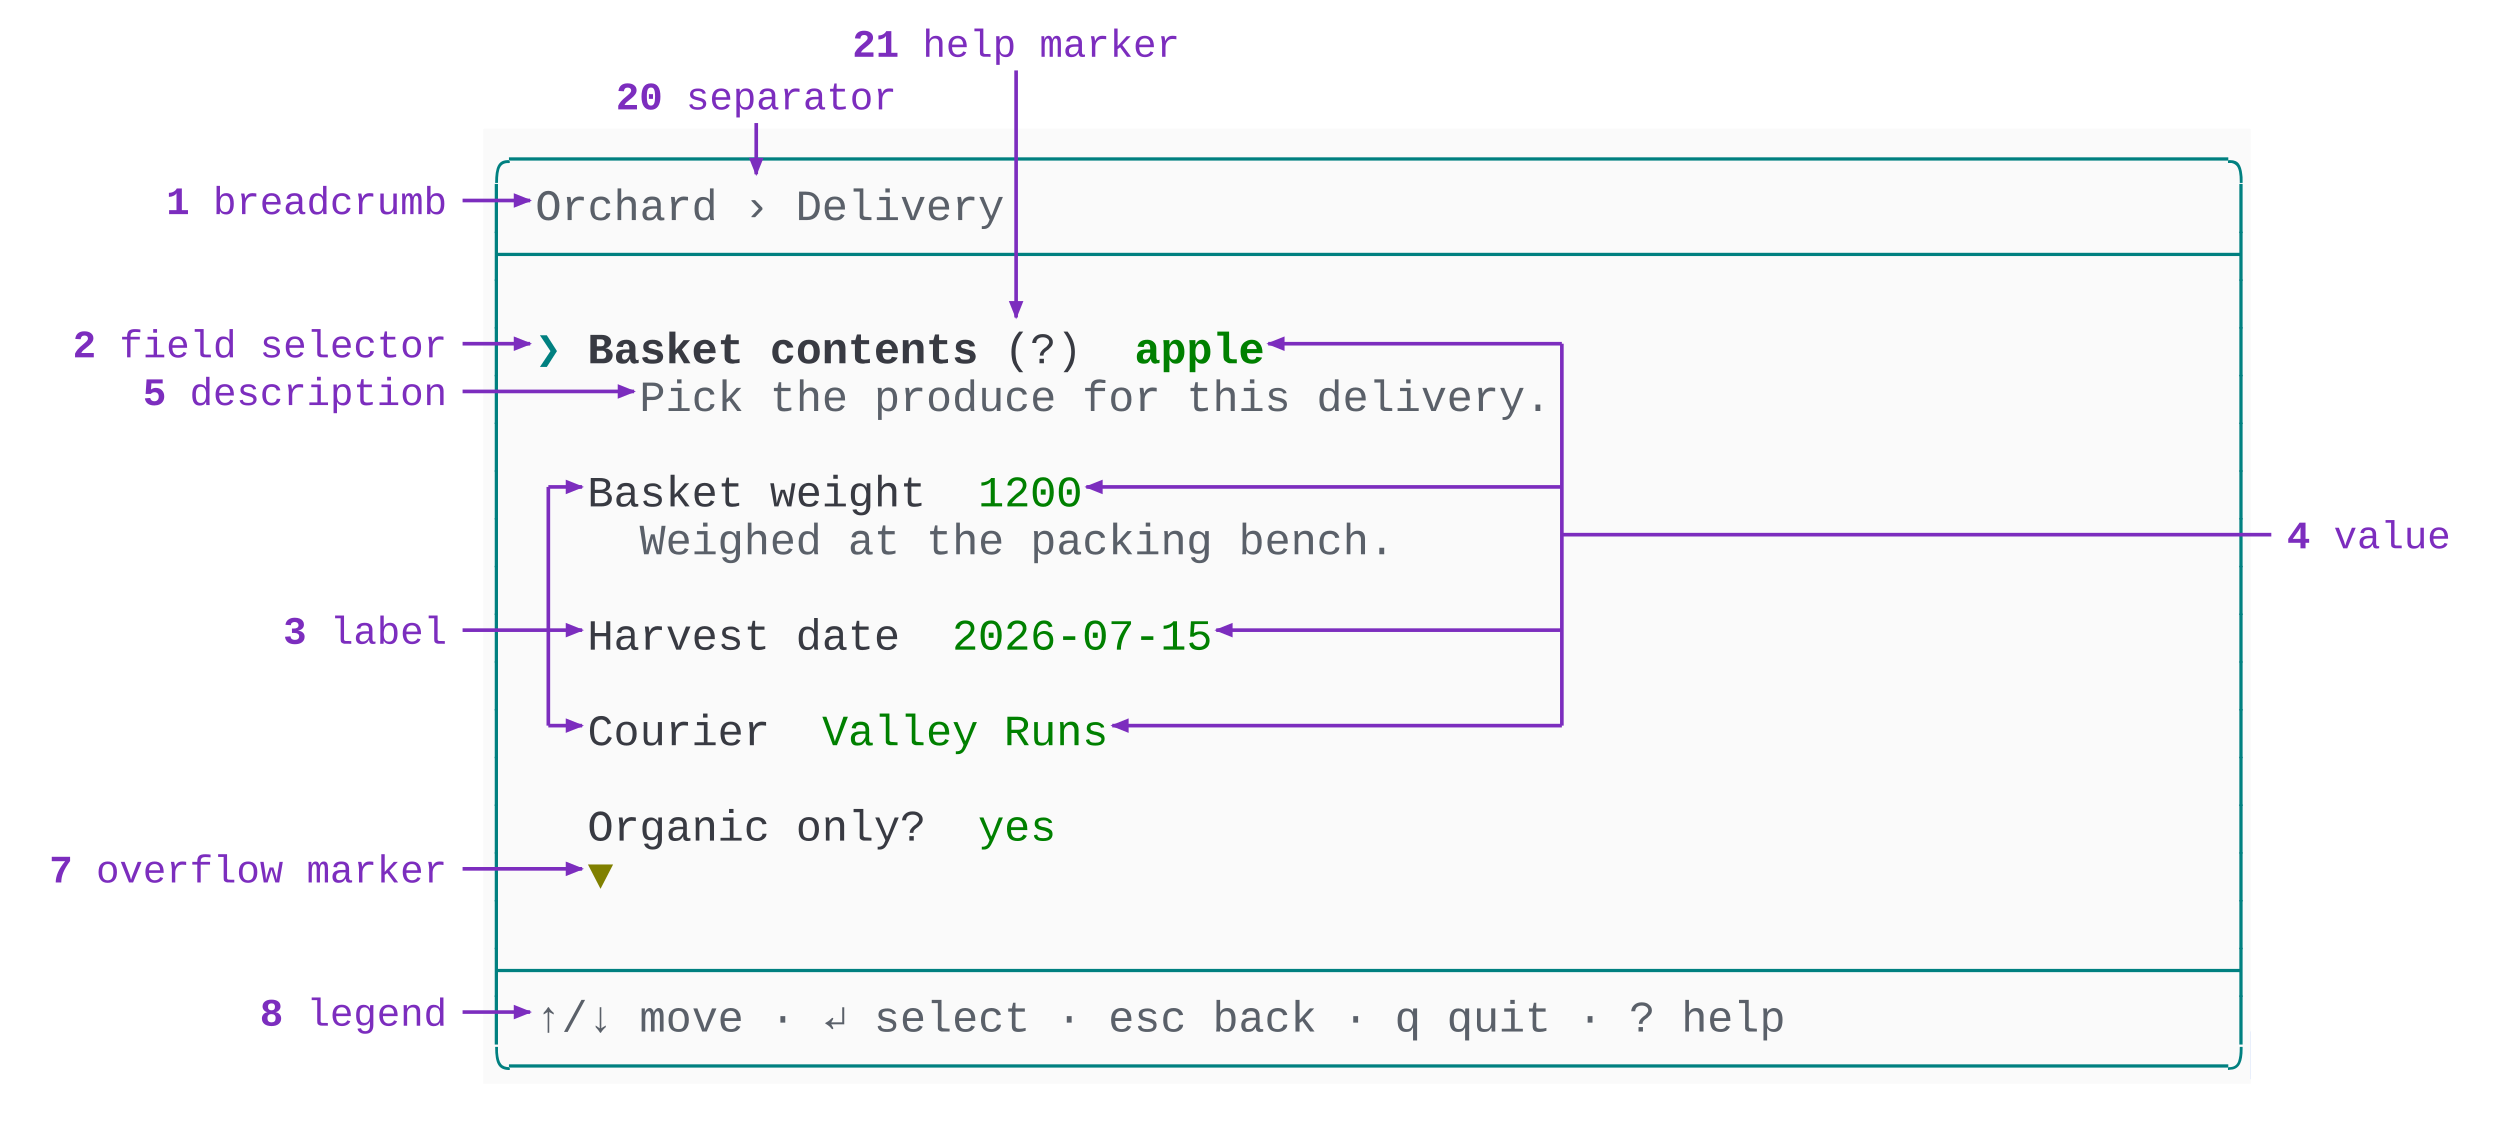
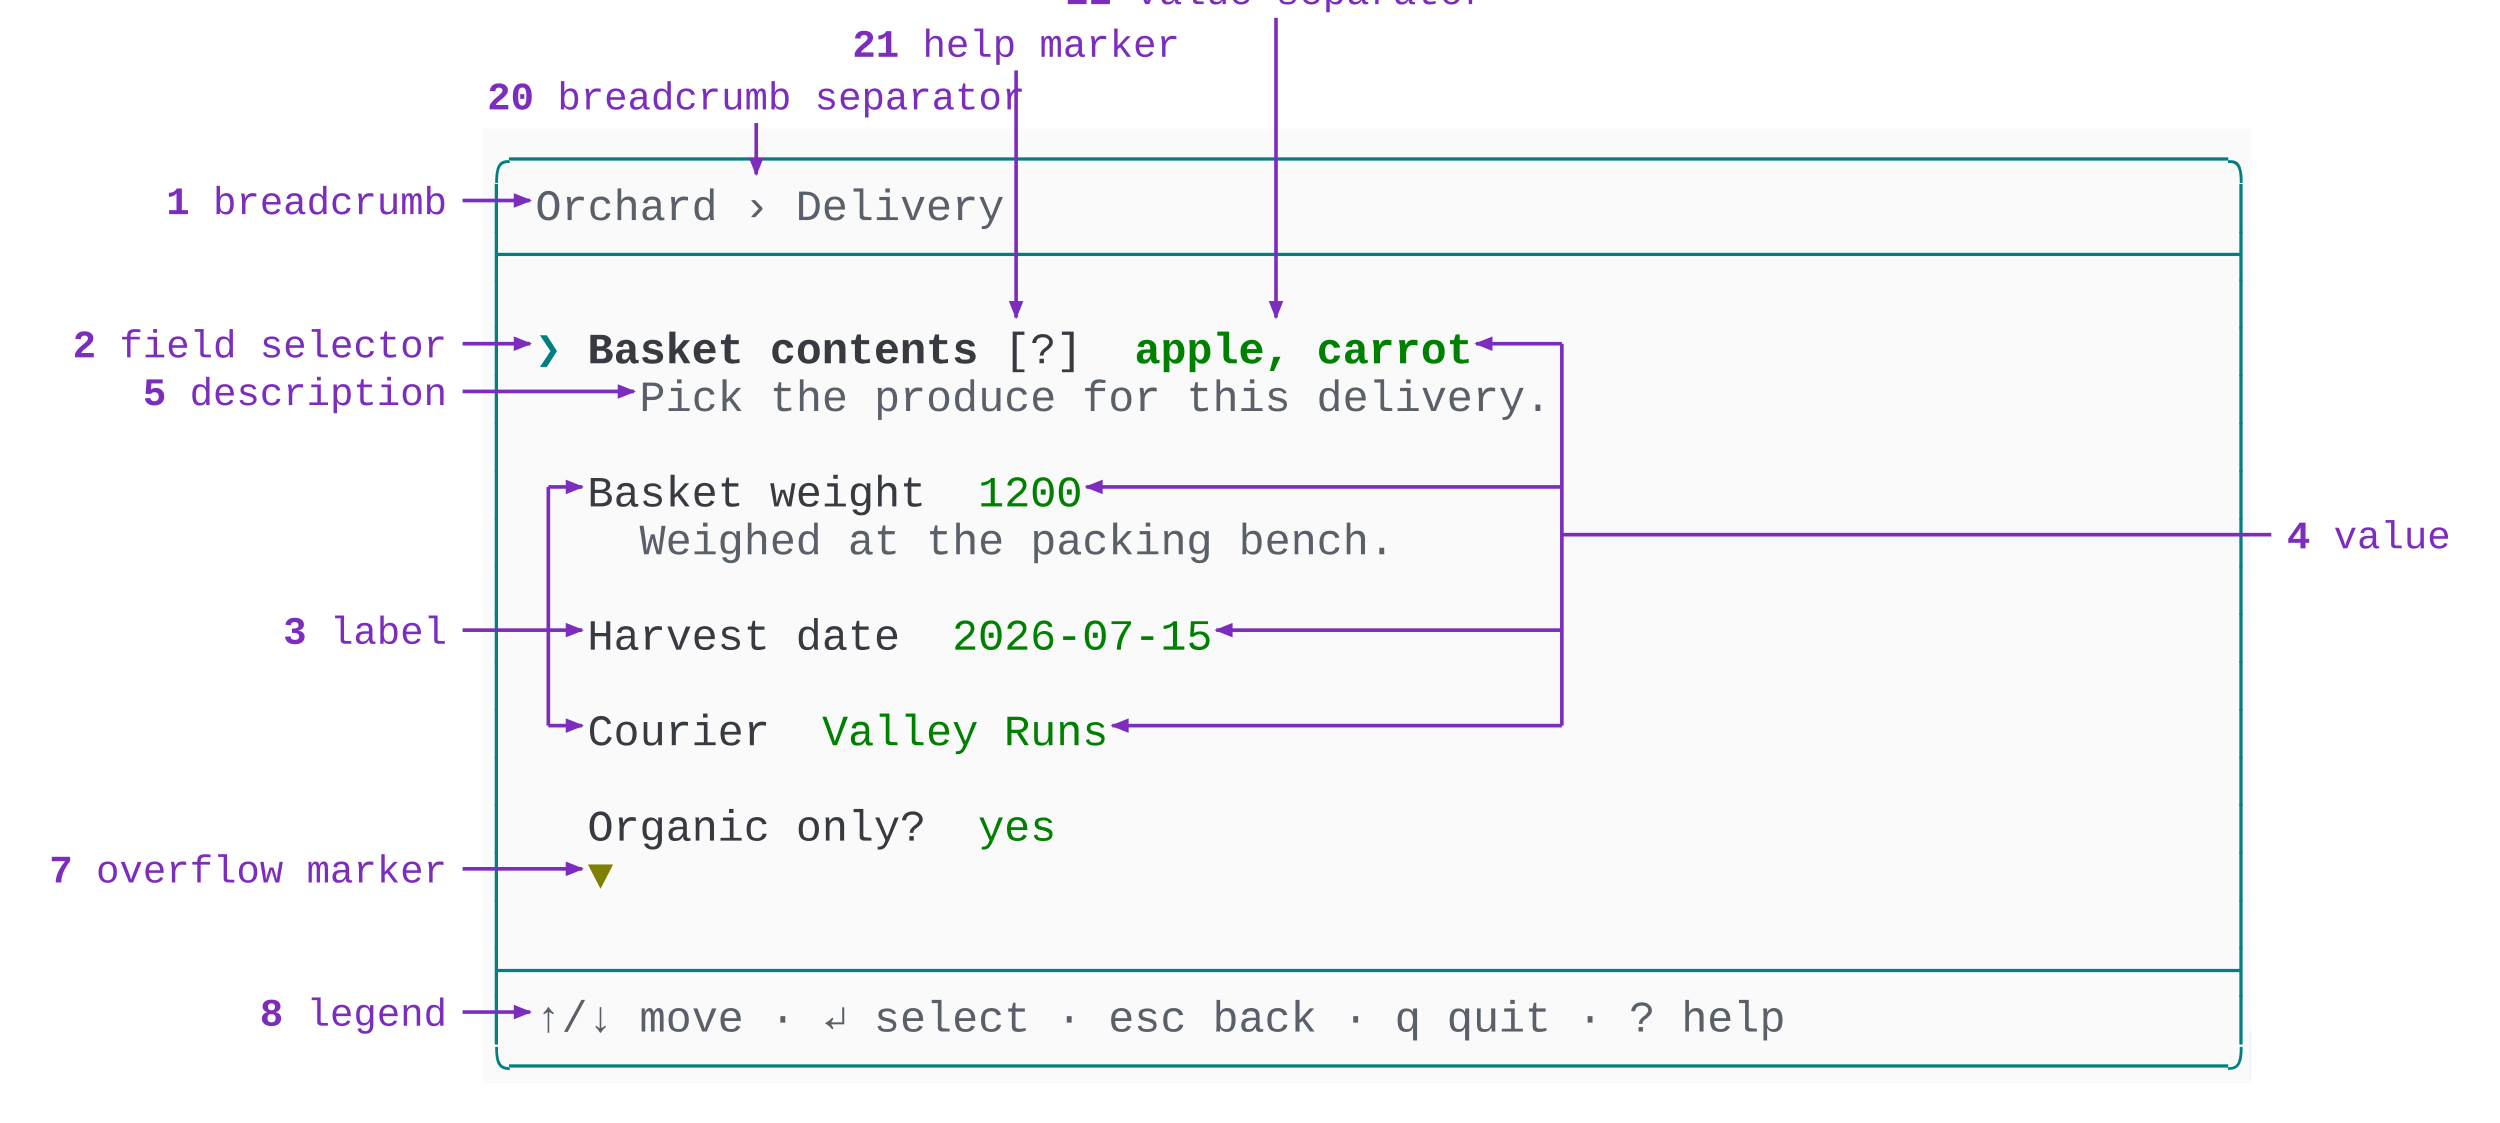
<svg xmlns="http://www.w3.org/2000/svg" xmlns:xlink="http://www.w3.org/1999/xlink" width="962.00" height="432.00">
  <defs>
    <marker id="anatomy-arrow" viewBox="0 0 10 10" refX="9" refY="5" markerWidth="5" markerHeight="5" orient="auto-start-reverse">
      <path d="M 0 1 L 10 5 L 0 9 z" fill="rgb(124,45,190)" />
    </marker>
  </defs>
  <g transform="translate(186.00,49.60)">
    <svg width="680" height="367.4">
      <rect width="680" height="367.4" rx="0" ry="0" class="a" />
      <svg height="367.4" viewBox="0 0 68 36.74" width="680">
        <style>.a{fill:rgb(250,250,250)}.b{font-family:Consolas,"Courier New",Courier,"Liberation Mono",monospace}.c{fill:rgb(0,128,128);white-space:pre}.d{fill:transparent}.e{fill:rgb(82,139,255)}.f{fill:rgb(90,96,105);white-space:pre}.g{fill:rgb(0,128,128);font-weight:bold;white-space:pre}.h{fill:rgb(56,58,66);font-weight:bold;white-space:pre}.i{fill:rgb(56,58,66);white-space:pre}.j{fill:rgb(0,128,0);font-weight:bold;white-space:pre}.k{fill:rgb(0,128,0);white-space:pre}.l{fill:rgb(128,128,0);font-weight:bold;white-space:pre}</style>
        <g font-family="Consolas, &quot;Courier New&quot;, Courier, &quot;Liberation Mono&quot;, monospace" font-size="1.67" class="b">
          <defs>
            <symbol id="1">
              <text x="0" y="1.67" class="c" textLength="68.136" lengthAdjust="spacingAndGlyphs">├──────────────────────────────────────────────────────────────────┤</text>
            </symbol>
            <symbol id="2">
              <text x="0" y="1.67" class="c" textLength="1.002" lengthAdjust="spacingAndGlyphs">│</text>
              <text x="67.134" y="1.67" class="c" textLength="1.002" lengthAdjust="spacingAndGlyphs">│</text>
            </symbol>
            <symbol id="a">
              <rect height="20" width="68" x="0" y="0" class="d" />
            </symbol>
            <symbol id="b">
              <rect height="1.837" width="1.102" class="e" />
            </symbol>
          </defs>
          <rect height="36.74" width="68" class="a" />
          <svg x="0" y="0" width="68">
            <svg x="0">
              <use xlink:href="#a" />
              <use xlink:href="#b" x="67.996" y="34.728" />
              <text x="0" y="1.67" class="c" textLength="68.136" lengthAdjust="spacingAndGlyphs">╭──────────────────────────────────────────────────────────────────╮</text>
              <text x="0" y="3.507" class="c" textLength="1.002" lengthAdjust="spacingAndGlyphs">│</text>
              <text x="2.004" y="3.507" class="f" textLength="7.014" lengthAdjust="spacingAndGlyphs">Orchard</text>
              <text x="10.02" y="3.507" class="f" textLength="1.002" lengthAdjust="spacingAndGlyphs">›</text>
              <text x="12.024" y="3.507" class="f" textLength="8.016" lengthAdjust="spacingAndGlyphs">Delivery</text>
              <text x="67.134" y="3.507" class="c" textLength="1.002" lengthAdjust="spacingAndGlyphs">│</text>
              <use xlink:href="#1" y="3.674" />
              <use xlink:href="#2" y="5.511" />
              <text x="0" y="9.018" class="c" textLength="1.002" lengthAdjust="spacingAndGlyphs">│</text>
              <text x="2.004" y="9.018" class="g" textLength="1.002" lengthAdjust="spacingAndGlyphs">❯</text>
              <text x="4.008" y="9.018" class="h" textLength="6.012" lengthAdjust="spacingAndGlyphs">Basket</text>
              <text x="11.022" y="9.018" class="h" textLength="8.016" lengthAdjust="spacingAndGlyphs">contents</text>
-               <text x="20.04" y="9.018" class="i" textLength="3.006" lengthAdjust="spacingAndGlyphs">(?)</text>
-               <text x="25.05" y="9.018" class="j" textLength="5.01" lengthAdjust="spacingAndGlyphs">apple</text>
+               <text x="20.04" y="9.018" class="i" textLength="3.006" lengthAdjust="spacingAndGlyphs">[?]</text>
+               <text x="25.05" y="9.018" class="j" textLength="6.012" lengthAdjust="spacingAndGlyphs">apple,</text>
+               <text x="32.064" y="9.018" class="j" textLength="6.012" lengthAdjust="spacingAndGlyphs">carrot</text>
              <text x="67.134" y="9.018" class="c" textLength="1.002" lengthAdjust="spacingAndGlyphs">│</text>
              <text x="0" y="10.855" class="c" textLength="1.002" lengthAdjust="spacingAndGlyphs">│</text>
              <text x="6.012" y="10.855" class="f" textLength="4.008" lengthAdjust="spacingAndGlyphs">Pick</text>
              <text x="11.022" y="10.855" class="f" textLength="3.006" lengthAdjust="spacingAndGlyphs">the</text>
              <text x="15.03" y="10.855" class="f" textLength="7.014" lengthAdjust="spacingAndGlyphs">produce</text>
              <text x="23.046" y="10.855" class="f" textLength="3.006" lengthAdjust="spacingAndGlyphs">for</text>
              <text x="27.054" y="10.855" class="f" textLength="4.008" lengthAdjust="spacingAndGlyphs">this</text>
              <text x="32.064" y="10.855" class="f" textLength="9.018" lengthAdjust="spacingAndGlyphs">delivery.</text>
              <text x="67.134" y="10.855" class="c" textLength="1.002" lengthAdjust="spacingAndGlyphs">│</text>
              <use xlink:href="#2" y="11.022" />
              <text x="0" y="14.529" class="c" textLength="1.002" lengthAdjust="spacingAndGlyphs">│</text>
              <text x="4.008" y="14.529" class="i" textLength="6.012" lengthAdjust="spacingAndGlyphs">Basket</text>
              <text x="11.022" y="14.529" class="i" textLength="6.012" lengthAdjust="spacingAndGlyphs">weight</text>
              <text x="19.038" y="14.529" class="k" textLength="4.008" lengthAdjust="spacingAndGlyphs">1200</text>
              <text x="67.134" y="14.529" class="c" textLength="1.002" lengthAdjust="spacingAndGlyphs">│</text>
              <text x="0" y="16.366" class="c" textLength="1.002" lengthAdjust="spacingAndGlyphs">│</text>
              <text x="6.012" y="16.366" class="f" textLength="7.014" lengthAdjust="spacingAndGlyphs">Weighed</text>
              <text x="14.028" y="16.366" class="f" textLength="2.004" lengthAdjust="spacingAndGlyphs">at</text>
              <text x="17.034" y="16.366" class="f" textLength="3.006" lengthAdjust="spacingAndGlyphs">the</text>
              <text x="21.042" y="16.366" class="f" textLength="7.014" lengthAdjust="spacingAndGlyphs">packing</text>
              <text x="29.058" y="16.366" class="f" textLength="6.012" lengthAdjust="spacingAndGlyphs">bench.</text>
              <text x="67.134" y="16.366" class="c" textLength="1.002" lengthAdjust="spacingAndGlyphs">│</text>
              <use xlink:href="#2" y="16.533" />
              <text x="0" y="20.04" class="c" textLength="1.002" lengthAdjust="spacingAndGlyphs">│</text>
              <text x="4.008" y="20.04" class="i" textLength="7.014" lengthAdjust="spacingAndGlyphs">Harvest</text>
              <text x="12.024" y="20.04" class="i" textLength="4.008" lengthAdjust="spacingAndGlyphs">date</text>
              <text x="18.036" y="20.04" class="k" textLength="10.02" lengthAdjust="spacingAndGlyphs">2026-07-15</text>
              <text x="67.134" y="20.04" class="c" textLength="1.002" lengthAdjust="spacingAndGlyphs">│</text>
              <use xlink:href="#2" y="20.207" />
              <text x="0" y="23.714" class="c" textLength="1.002" lengthAdjust="spacingAndGlyphs">│</text>
              <text x="4.008" y="23.714" class="i" textLength="7.014" lengthAdjust="spacingAndGlyphs">Courier</text>
              <text x="13.026" y="23.714" class="k" textLength="6.012" lengthAdjust="spacingAndGlyphs">Valley</text>
              <text x="20.04" y="23.714" class="k" textLength="4.008" lengthAdjust="spacingAndGlyphs">Runs</text>
              <text x="67.134" y="23.714" class="c" textLength="1.002" lengthAdjust="spacingAndGlyphs">│</text>
              <use xlink:href="#2" y="23.881" />
              <text x="0" y="27.388" class="c" textLength="1.002" lengthAdjust="spacingAndGlyphs">│</text>
              <text x="4.008" y="27.388" class="i" textLength="7.014" lengthAdjust="spacingAndGlyphs">Organic</text>
              <text x="12.024" y="27.388" class="i" textLength="5.01" lengthAdjust="spacingAndGlyphs">only?</text>
              <text x="19.038" y="27.388" class="k" textLength="3.006" lengthAdjust="spacingAndGlyphs">yes</text>
              <text x="67.134" y="27.388" class="c" textLength="1.002" lengthAdjust="spacingAndGlyphs">│</text>
              <text x="0" y="29.225" class="c" textLength="1.002" lengthAdjust="spacingAndGlyphs">│</text>
              <text x="4.008" y="29.225" class="l" textLength="1.002" lengthAdjust="spacingAndGlyphs">▼</text>
              <text x="67.134" y="29.225" class="c" textLength="1.002" lengthAdjust="spacingAndGlyphs">│</text>
              <use xlink:href="#2" y="29.392" />
              <use xlink:href="#1" y="31.229" />
              <text x="0" y="34.736" class="c" textLength="1.002" lengthAdjust="spacingAndGlyphs">│</text>
              <text x="2.004" y="34.736" class="f" textLength="3.006" lengthAdjust="spacingAndGlyphs">↑/↓</text>
              <text x="6.012" y="34.736" class="f" textLength="4.008" lengthAdjust="spacingAndGlyphs">move</text>
              <text x="11.022" y="34.736" class="f" textLength="1.002" lengthAdjust="spacingAndGlyphs">·</text>
              <text x="13.026" y="34.736" class="f" textLength="1.002" lengthAdjust="spacingAndGlyphs">↵</text>
              <text x="15.03" y="34.736" class="f" textLength="6.012" lengthAdjust="spacingAndGlyphs">select</text>
              <text x="22.044" y="34.736" class="f" textLength="1.002" lengthAdjust="spacingAndGlyphs">·</text>
              <text x="24.048" y="34.736" class="f" textLength="3.006" lengthAdjust="spacingAndGlyphs">esc</text>
              <text x="28.056" y="34.736" class="f" textLength="4.008" lengthAdjust="spacingAndGlyphs">back</text>
              <text x="33.066" y="34.736" class="f" textLength="1.002" lengthAdjust="spacingAndGlyphs">·</text>
              <text x="35.07" y="34.736" class="f" textLength="1.002" lengthAdjust="spacingAndGlyphs">q</text>
              <text x="37.074" y="34.736" class="f" textLength="4.008" lengthAdjust="spacingAndGlyphs">quit</text>
              <text x="42.084" y="34.736" class="f" textLength="1.002" lengthAdjust="spacingAndGlyphs">·</text>
              <text x="44.088" y="34.736" class="f" textLength="1.002" lengthAdjust="spacingAndGlyphs">?</text>
              <text x="46.092" y="34.736" class="f" textLength="4.008" lengthAdjust="spacingAndGlyphs">help</text>
              <text x="67.134" y="34.736" class="c" textLength="1.002" lengthAdjust="spacingAndGlyphs">│</text>
              <text x="0" y="36.573" class="c" textLength="68.136" lengthAdjust="spacingAndGlyphs">╰──────────────────────────────────────────────────────────────────╯</text>
            </svg>
          </svg>
        </g>
      </svg>
    </svg>
  </g>
  <g>
    <path d="M 178.00 77.15 L 180.00 77.15 L 204.00 77.15" fill="none" stroke="rgb(124,45,190)" stroke-width="1.4" stroke-linejoin="round" marker-end="url(#anatomy-arrow)" />
    <text x="172.00" y="82.40" text-anchor="end" fill="rgb(124,45,190)" font-family="Consolas, &quot;Courier New&quot;, Courier, monospace" font-size="15.0">
      <tspan font-weight="bold">1</tspan>  breadcrumb</text>
    <path d="M 291.00 47.35 L 291.00 67.05" fill="none" stroke="rgb(124,45,190)" stroke-width="1.4" marker-end="url(#anatomy-arrow)" />
    <text x="291.00" y="42.10" text-anchor="middle" fill="rgb(124,45,190)" font-family="Consolas, &quot;Courier New&quot;, Courier, monospace" font-size="15.0">
-       <tspan font-weight="bold">20</tspan>  separator</text>
+       <tspan font-weight="bold">20</tspan>  breadcrumb separator</text>
    <path d="M 178.00 132.26 L 180.00 132.26 L 204.00 132.26" fill="none" stroke="rgb(124,45,190)" stroke-width="1.4" stroke-linejoin="round" marker-end="url(#anatomy-arrow)" />
    <text x="172.00" y="137.51" text-anchor="end" fill="rgb(124,45,190)" font-family="Consolas, &quot;Courier New&quot;, Courier, monospace" font-size="15.0">
      <tspan font-weight="bold">2</tspan>  field selector</text>
    <path d="M 391.00 27.10 L 391.00 122.16" fill="none" stroke="rgb(124,45,190)" stroke-width="1.4" marker-end="url(#anatomy-arrow)" />
    <text x="391.00" y="21.85" text-anchor="middle" fill="rgb(124,45,190)" font-family="Consolas, &quot;Courier New&quot;, Courier, monospace" font-size="15.0">
      <tspan font-weight="bold">21</tspan>  help marker</text>
+     <path d="M 491.00 6.85 L 491.00 122.16" fill="none" stroke="rgb(124,45,190)" stroke-width="1.4" marker-end="url(#anatomy-arrow)" />
+     <text x="491.00" y="1.60" text-anchor="middle" fill="rgb(124,45,190)" font-family="Consolas, &quot;Courier New&quot;, Courier, monospace" font-size="15.0">
+       <tspan font-weight="bold">22</tspan>  value separator</text>
    <path d="M 601.00 132.26 L 601.00 279.22" fill="none" stroke="rgb(124,45,190)" stroke-width="1.4" />
    <path d="M 874.00 205.74 L 601.00 205.74" fill="none" stroke="rgb(124,45,190)" stroke-width="1.4" />
-     <path d="M 601.00 132.26 L 488.00 132.26" fill="none" stroke="rgb(124,45,190)" stroke-width="1.4" marker-end="url(#anatomy-arrow)" />
+     <path d="M 601.00 132.26 L 568.00 132.26" fill="none" stroke="rgb(124,45,190)" stroke-width="1.4" marker-end="url(#anatomy-arrow)" />
    <path d="M 601.00 187.37 L 418.00 187.37" fill="none" stroke="rgb(124,45,190)" stroke-width="1.4" marker-end="url(#anatomy-arrow)" />
    <path d="M 601.00 242.48 L 468.00 242.48" fill="none" stroke="rgb(124,45,190)" stroke-width="1.4" marker-end="url(#anatomy-arrow)" />
    <path d="M 601.00 279.22 L 428.00 279.22" fill="none" stroke="rgb(124,45,190)" stroke-width="1.4" marker-end="url(#anatomy-arrow)" />
    <text x="880.00" y="210.99" text-anchor="start" fill="rgb(124,45,190)" font-family="Consolas, &quot;Courier New&quot;, Courier, monospace" font-size="15.0">
      <tspan font-weight="bold">4</tspan>  value</text>
    <path d="M 178.00 150.63 L 180.00 150.63 L 244.00 150.63" fill="none" stroke="rgb(124,45,190)" stroke-width="1.4" stroke-linejoin="round" marker-end="url(#anatomy-arrow)" />
    <text x="172.00" y="155.88" text-anchor="end" fill="rgb(124,45,190)" font-family="Consolas, &quot;Courier New&quot;, Courier, monospace" font-size="15.0">
      <tspan font-weight="bold">5</tspan>  description</text>
    <path d="M 211.00 187.37 L 211.00 279.22" fill="none" stroke="rgb(124,45,190)" stroke-width="1.4" />
    <path d="M 178.00 242.48 L 211.00 242.48" fill="none" stroke="rgb(124,45,190)" stroke-width="1.4" />
    <path d="M 211.00 187.37 L 224.00 187.37" fill="none" stroke="rgb(124,45,190)" stroke-width="1.4" marker-end="url(#anatomy-arrow)" />
    <path d="M 211.00 242.48 L 224.00 242.48" fill="none" stroke="rgb(124,45,190)" stroke-width="1.4" marker-end="url(#anatomy-arrow)" />
    <path d="M 211.00 279.22 L 224.00 279.22" fill="none" stroke="rgb(124,45,190)" stroke-width="1.4" marker-end="url(#anatomy-arrow)" />
    <text x="172.00" y="247.73" text-anchor="end" fill="rgb(124,45,190)" font-family="Consolas, &quot;Courier New&quot;, Courier, monospace" font-size="15.0">
      <tspan font-weight="bold">3</tspan>  label</text>
    <path d="M 178.00 334.33 L 180.00 334.33 L 224.00 334.33" fill="none" stroke="rgb(124,45,190)" stroke-width="1.4" stroke-linejoin="round" marker-end="url(#anatomy-arrow)" />
    <text x="172.00" y="339.58" text-anchor="end" fill="rgb(124,45,190)" font-family="Consolas, &quot;Courier New&quot;, Courier, monospace" font-size="15.0">
      <tspan font-weight="bold">7</tspan>  overflow marker</text>
    <path d="M 178.00 389.44 L 180.00 389.44 L 204.00 389.44" fill="none" stroke="rgb(124,45,190)" stroke-width="1.4" stroke-linejoin="round" marker-end="url(#anatomy-arrow)" />
    <text x="172.00" y="394.69" text-anchor="end" fill="rgb(124,45,190)" font-family="Consolas, &quot;Courier New&quot;, Courier, monospace" font-size="15.0">
      <tspan font-weight="bold">8</tspan>  legend</text>
  </g>
</svg>
